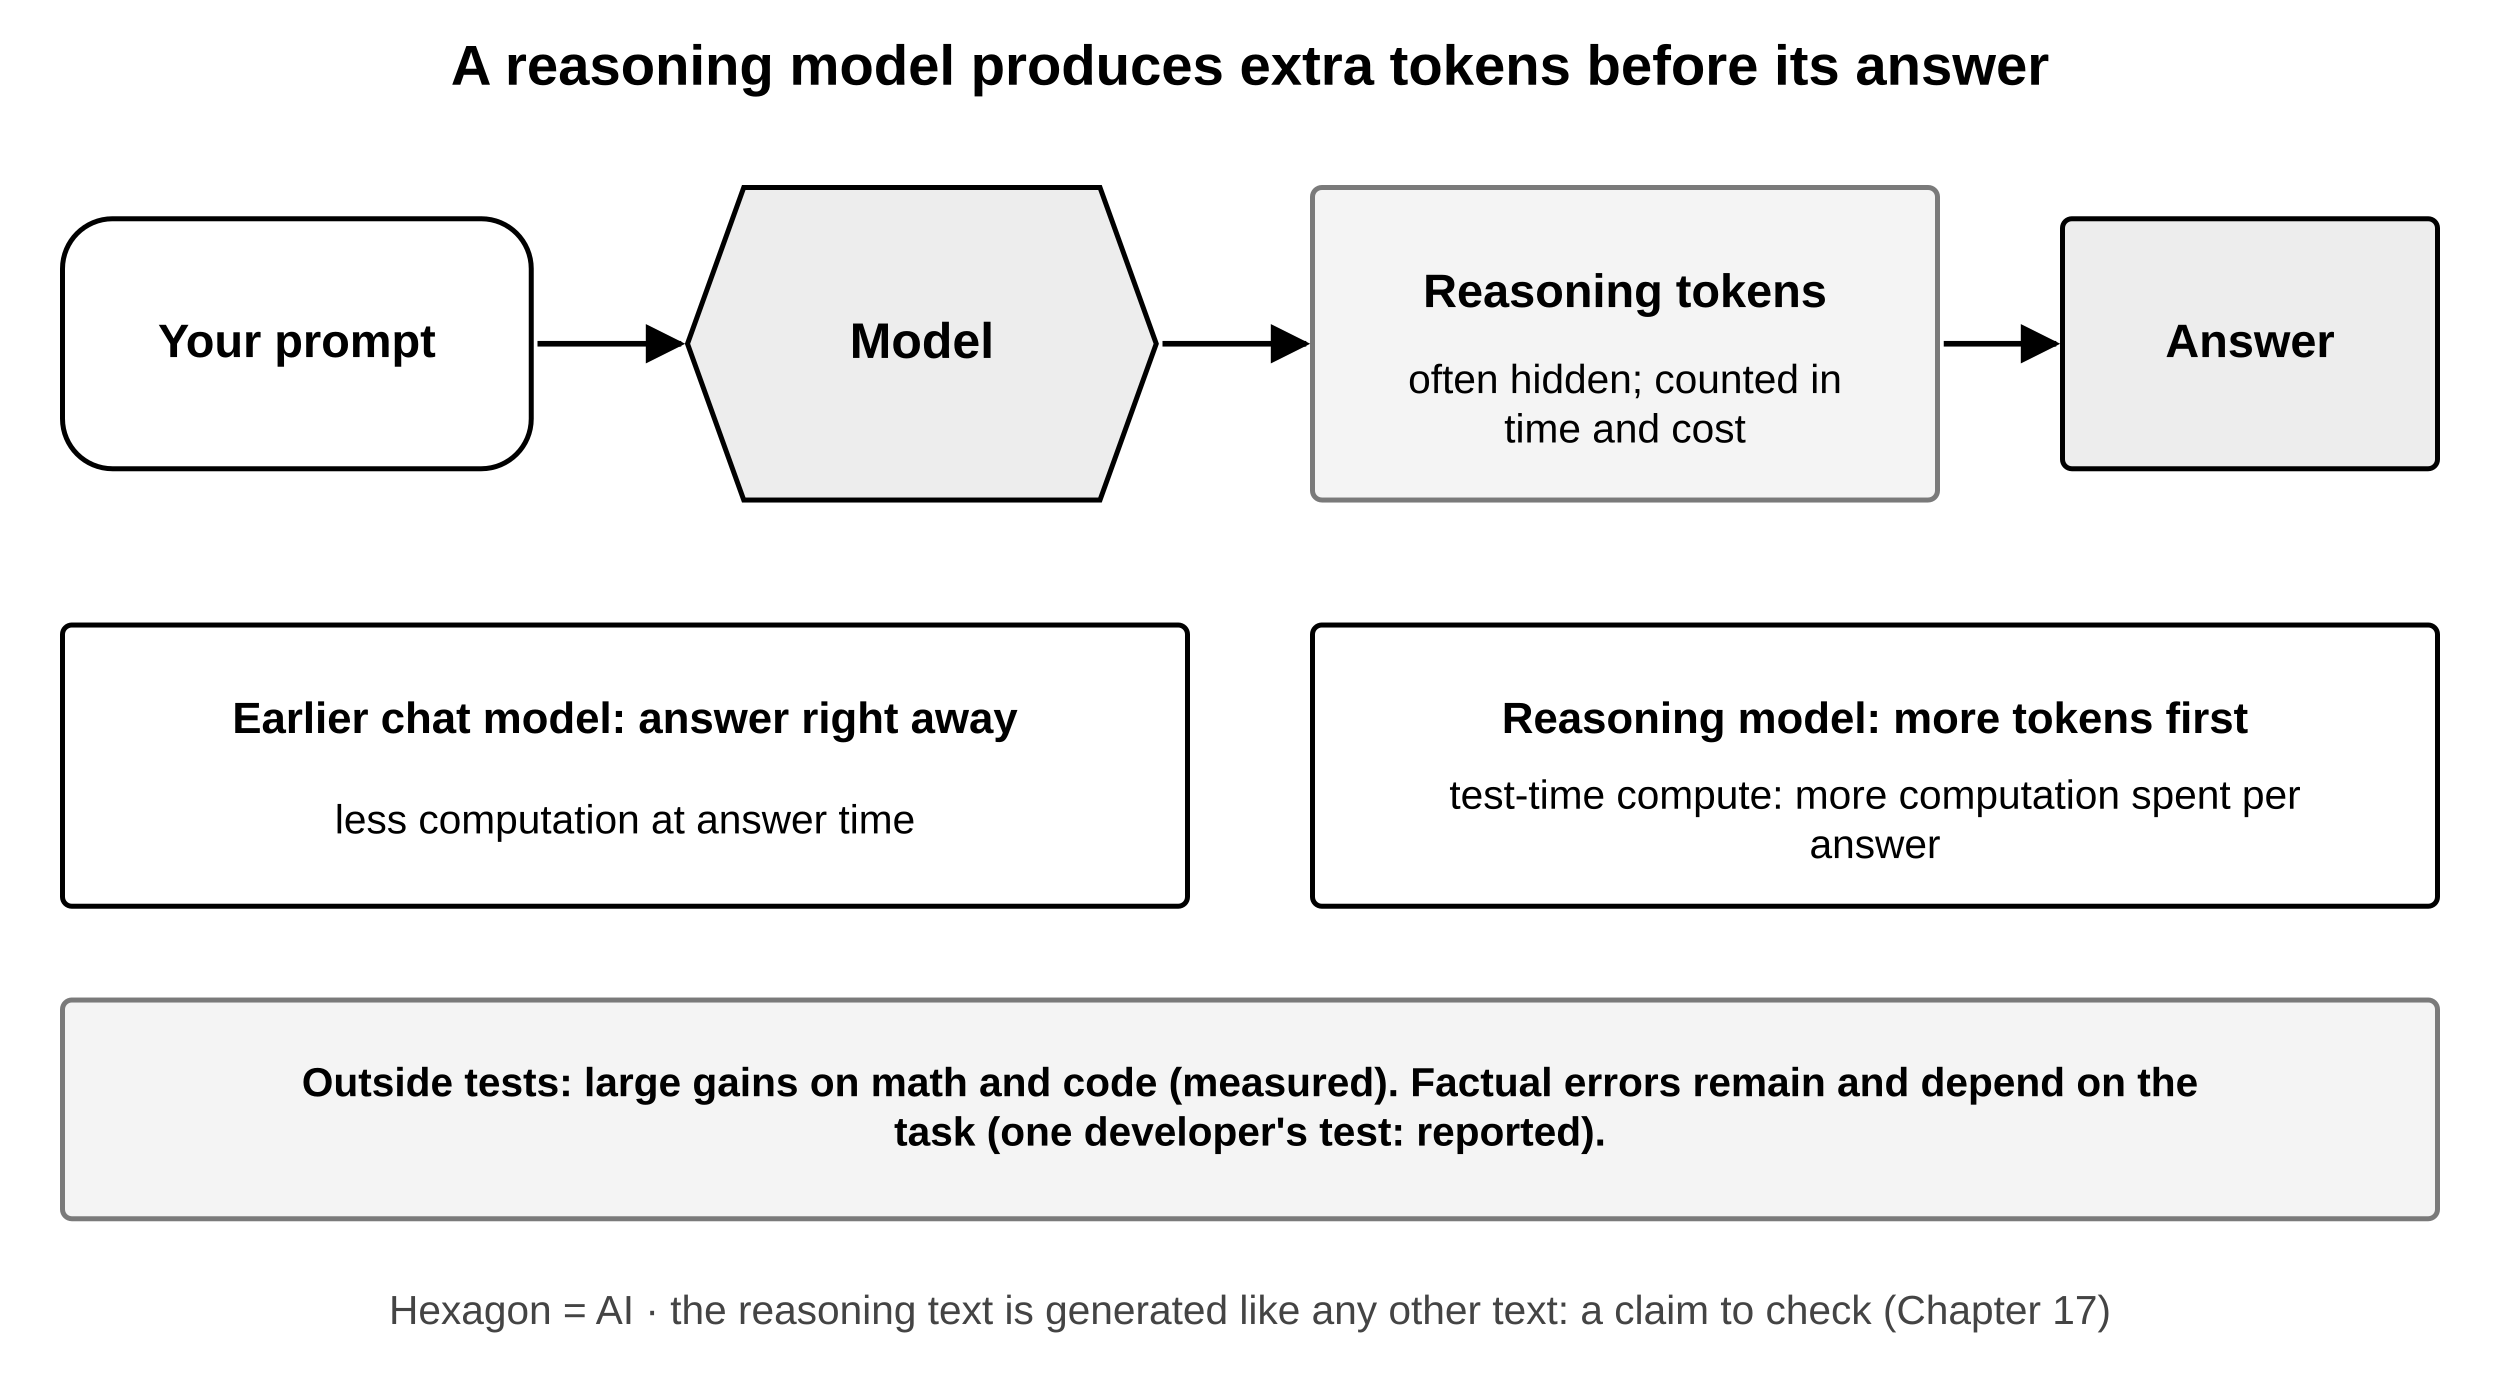
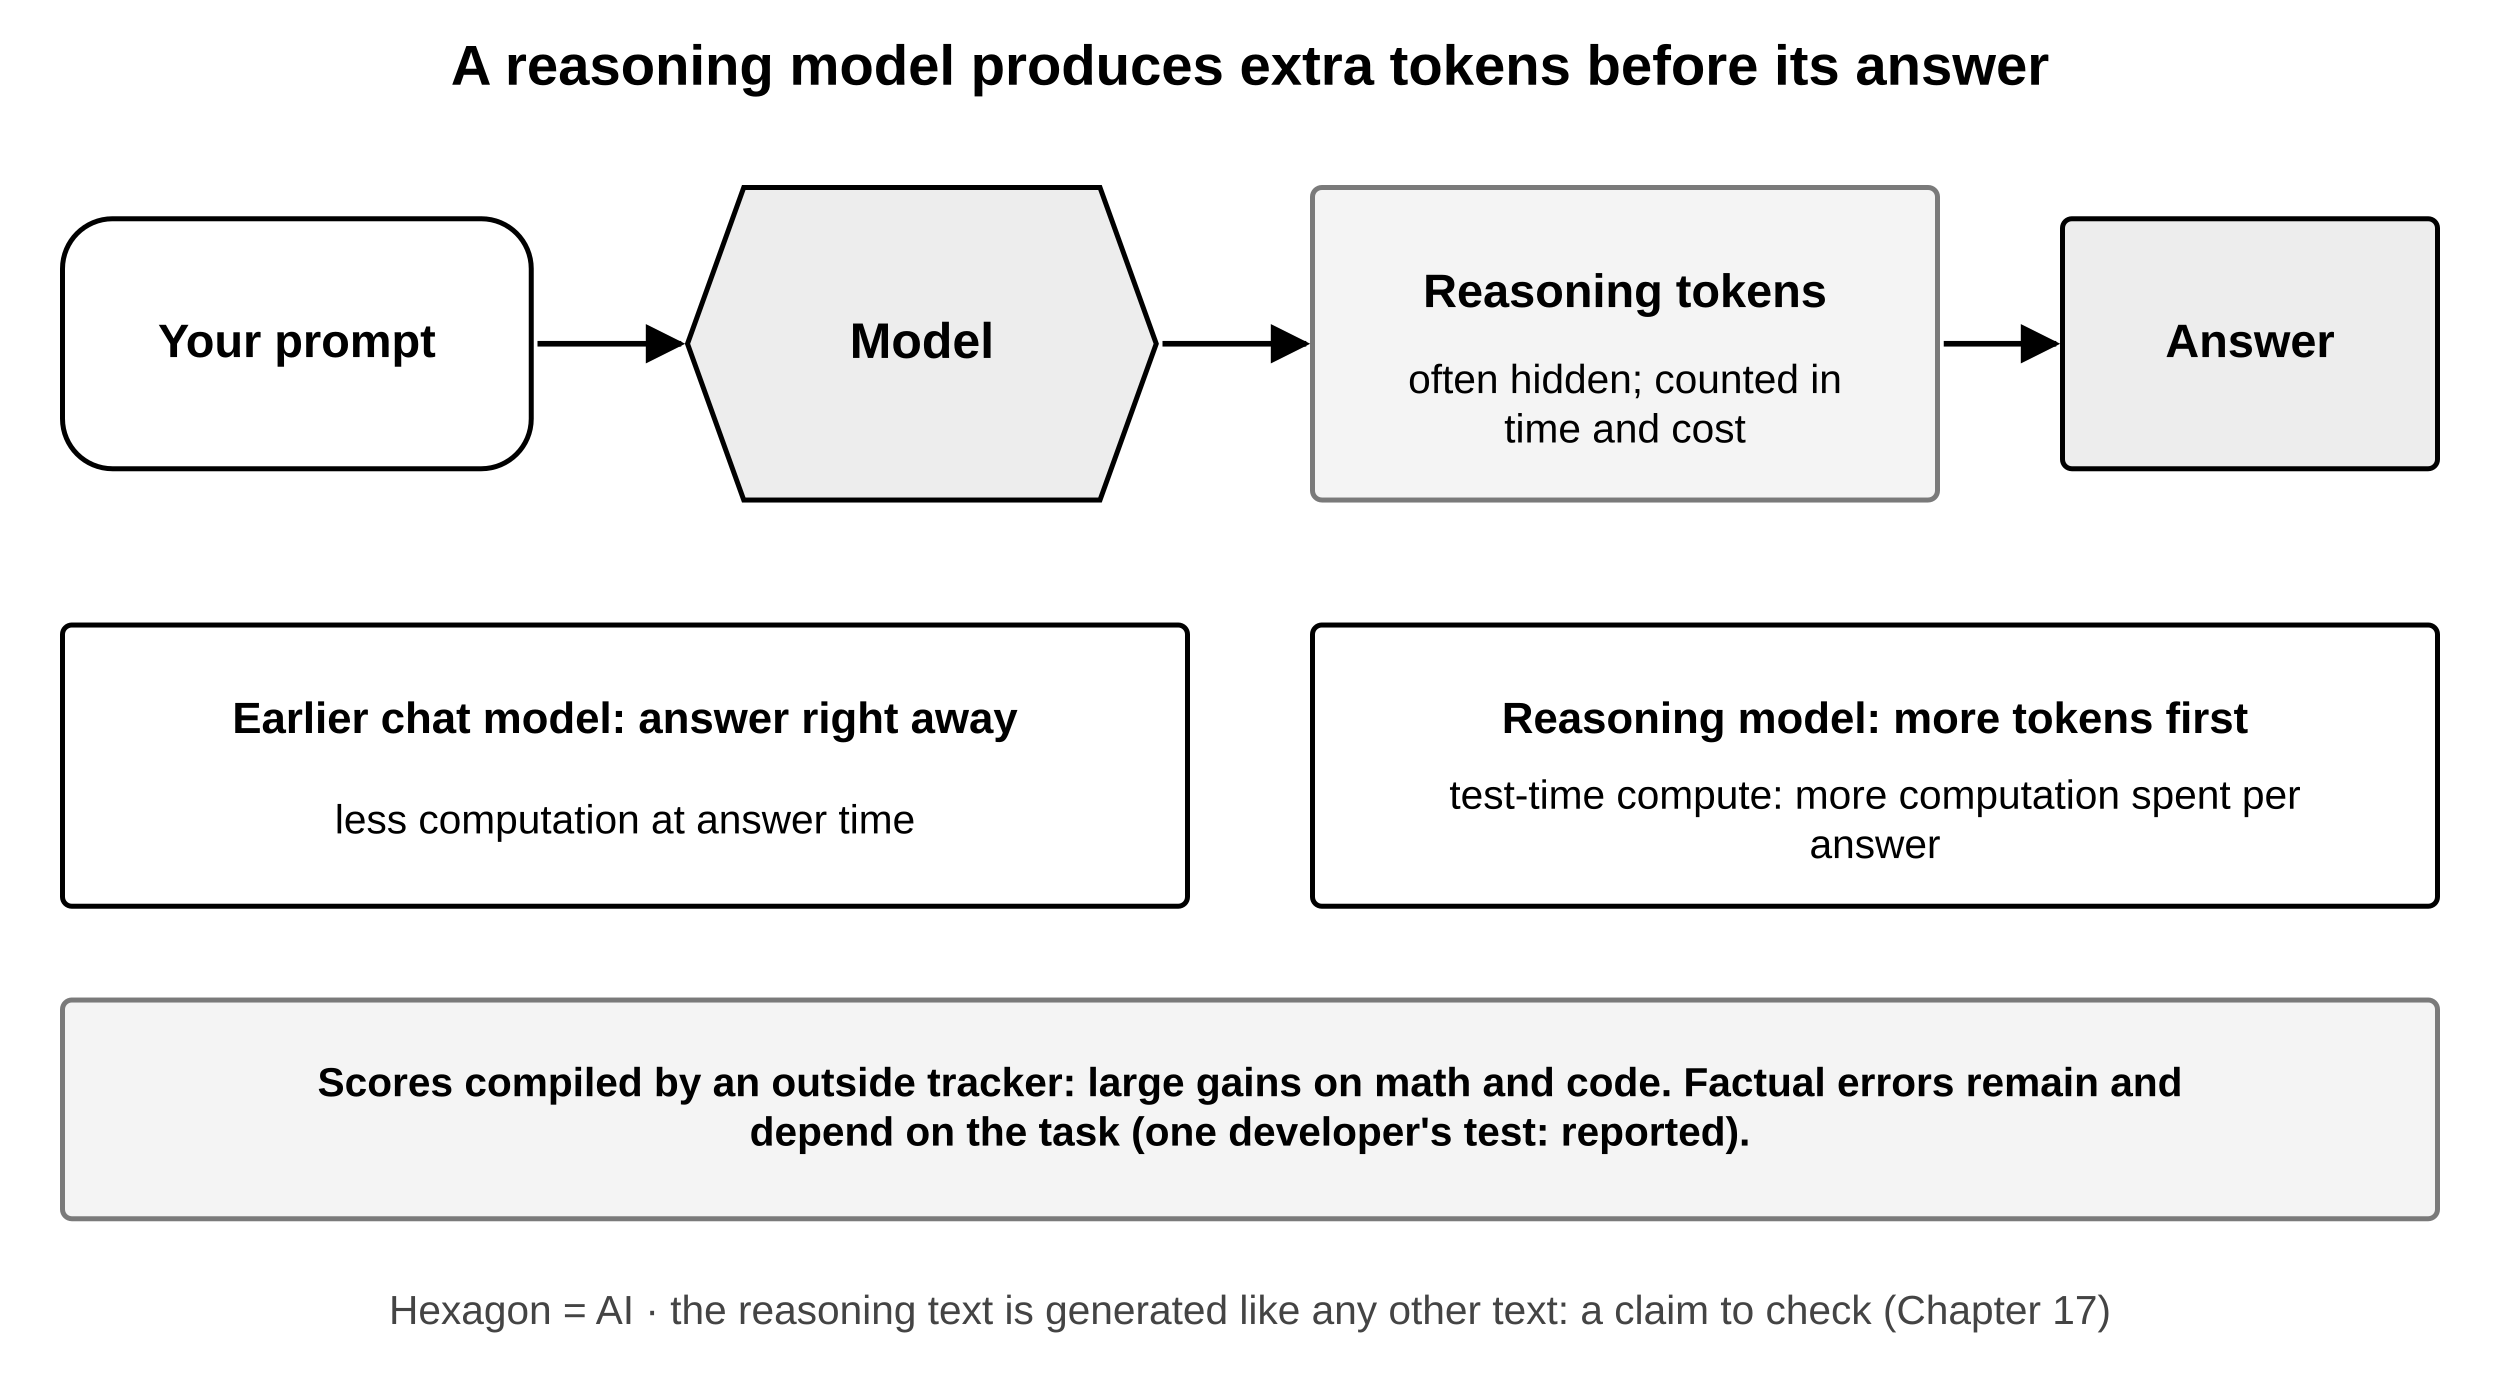
<svg xmlns="http://www.w3.org/2000/svg" viewBox="0 0 800 440" width="800" height="440" role="img" font-family="'Source Sans 3', 'Source Sans Pro', 'Helvetica Neue', Arial, sans-serif">
  <defs>
    <marker id="arrow-gray" viewBox="0 0 10 10" refX="9" refY="5" markerWidth="7" markerHeight="7" orient="auto-start-reverse">
      <path d="M0,0 L10,5 L0,10 z" fill="#000000" />
    </marker>
    <pattern id="hatch" patternUnits="userSpaceOnUse" width="8" height="8" patternTransform="rotate(45)">
      <rect width="8" height="8" fill="#FFFFFF" />
      <line x1="0" y1="0" x2="0" y2="8" stroke="#9A9A9A" stroke-width="1.3" />
    </pattern>
    <pattern id="dots" patternUnits="userSpaceOnUse" width="7" height="7">
      <rect width="7" height="7" fill="#FFFFFF" />
      <circle cx="3.5" cy="3.5" r="1.2" fill="#000" />
    </pattern>
  </defs>
  <rect width="800" height="440" fill="#FFFFFF" />
  <text x="400.0" y="22.0" font-size="18" font-weight="700" text-anchor="middle" dominant-baseline="middle" fill="#000000" style="">A reasoning model produces extra tokens before its answer</text>
  <rect x="20" y="70" width="150" height="80" rx="16" fill="#FFFFFF" stroke="#000000" stroke-width="1.6" />
  <text x="95.0" y="110.0" font-size="15" font-weight="600" text-anchor="middle" dominant-baseline="middle" fill="#000000" style="">Your prompt</text>
  <polygon points="238.0,60.0 352.0,60.0 370.0,110.0 352.0,160.0 238.0,160.0 220.0,110.0" fill="#EDEDED" stroke="#000000" stroke-width="1.6" />
  <text x="295.0" y="110.0" font-size="16" font-weight="600" text-anchor="middle" dominant-baseline="middle" fill="#000000" style="">Model</text>
  <rect x="420" y="60" width="200" height="100" rx="3" fill="#F4F4F4" stroke="#7A7A7A" stroke-width="1.6" />
  <text x="520.0" y="94.0" font-size="15" font-weight="600" text-anchor="middle" dominant-baseline="middle" fill="#000000" style="">Reasoning tokens</text>
  <text x="520.0" y="122.1" font-size="13" font-weight="normal" text-anchor="middle" dominant-baseline="middle" fill="#000000" style="">often hidden; counted in</text>
  <text x="520.0" y="137.9" font-size="13" font-weight="normal" text-anchor="middle" dominant-baseline="middle" fill="#000000" style="">time and cost</text>
  <rect x="660" y="70" width="120" height="80" rx="3" fill="#EDEDED" stroke="#000000" stroke-width="1.6" />
  <text x="720.0" y="110.0" font-size="15" font-weight="600" text-anchor="middle" dominant-baseline="middle" fill="#000000" style="">Answer</text>
  <path d="M172.0,110.0 L218.0,110.0" fill="none" stroke="#000000" stroke-width="1.8" marker-end="url(#arrow-gray)" />
  <path d="M372.0,110.0 L418.0,110.0" fill="none" stroke="#000000" stroke-width="1.8" marker-end="url(#arrow-gray)" />
  <path d="M622.0,110.0 L658.0,110.0" fill="none" stroke="#000000" stroke-width="1.8" marker-end="url(#arrow-gray)" />
  <rect x="20" y="200" width="360" height="90" rx="3" fill="#FFFFFF" stroke="#000000" stroke-width="1.6" />
  <text x="200.0" y="230.6" font-size="14" font-weight="600" text-anchor="middle" dominant-baseline="middle" fill="#000000" style="">Earlier chat model: answer right away</text>
  <text x="200.0" y="263.0" font-size="13" font-weight="normal" text-anchor="middle" dominant-baseline="middle" fill="#000000" style="">less computation at answer time</text>
  <rect x="420" y="200" width="360" height="90" rx="3" fill="#FFFFFF" stroke="#000000" stroke-width="1.6" />
  <text x="600.0" y="230.6" font-size="14" font-weight="600" text-anchor="middle" dominant-baseline="middle" fill="#000000" style="">Reasoning model: more tokens first</text>
  <text x="600.0" y="255.1" font-size="13" font-weight="normal" text-anchor="middle" dominant-baseline="middle" fill="#000000" style="">test-time compute: more computation spent per</text>
  <text x="600.0" y="270.9" font-size="13" font-weight="normal" text-anchor="middle" dominant-baseline="middle" fill="#000000" style="">answer</text>
  <rect x="20" y="320" width="760" height="70" rx="3" fill="#F4F4F4" stroke="#7A7A7A" stroke-width="1.6" />
-   <text x="400.0" y="347.1" font-size="13" font-weight="600" text-anchor="middle" dominant-baseline="middle" fill="#000000" style="">Outside tests: large gains on math and code (measured). Factual errors remain and depend on the</text>
-   <text x="400.0" y="362.9" font-size="13" font-weight="600" text-anchor="middle" dominant-baseline="middle" fill="#000000" style="">task (one developer's test: reported).</text>
+   <text x="400.0" y="347.1" font-size="13" font-weight="600" text-anchor="middle" dominant-baseline="middle" fill="#000000" style="">Scores compiled by an outside tracker: large gains on math and code. Factual errors remain and</text>
+   <text x="400.0" y="362.9" font-size="13" font-weight="600" text-anchor="middle" dominant-baseline="middle" fill="#000000" style="">depend on the task (one developer's test: reported).</text>
  <text x="400.0" y="420.0" font-size="13" font-weight="normal" text-anchor="middle" dominant-baseline="middle" fill="#444444" style="">Hexagon = AI · the reasoning text is generated like any other text: a claim to check (Chapter 17)</text>
</svg>
